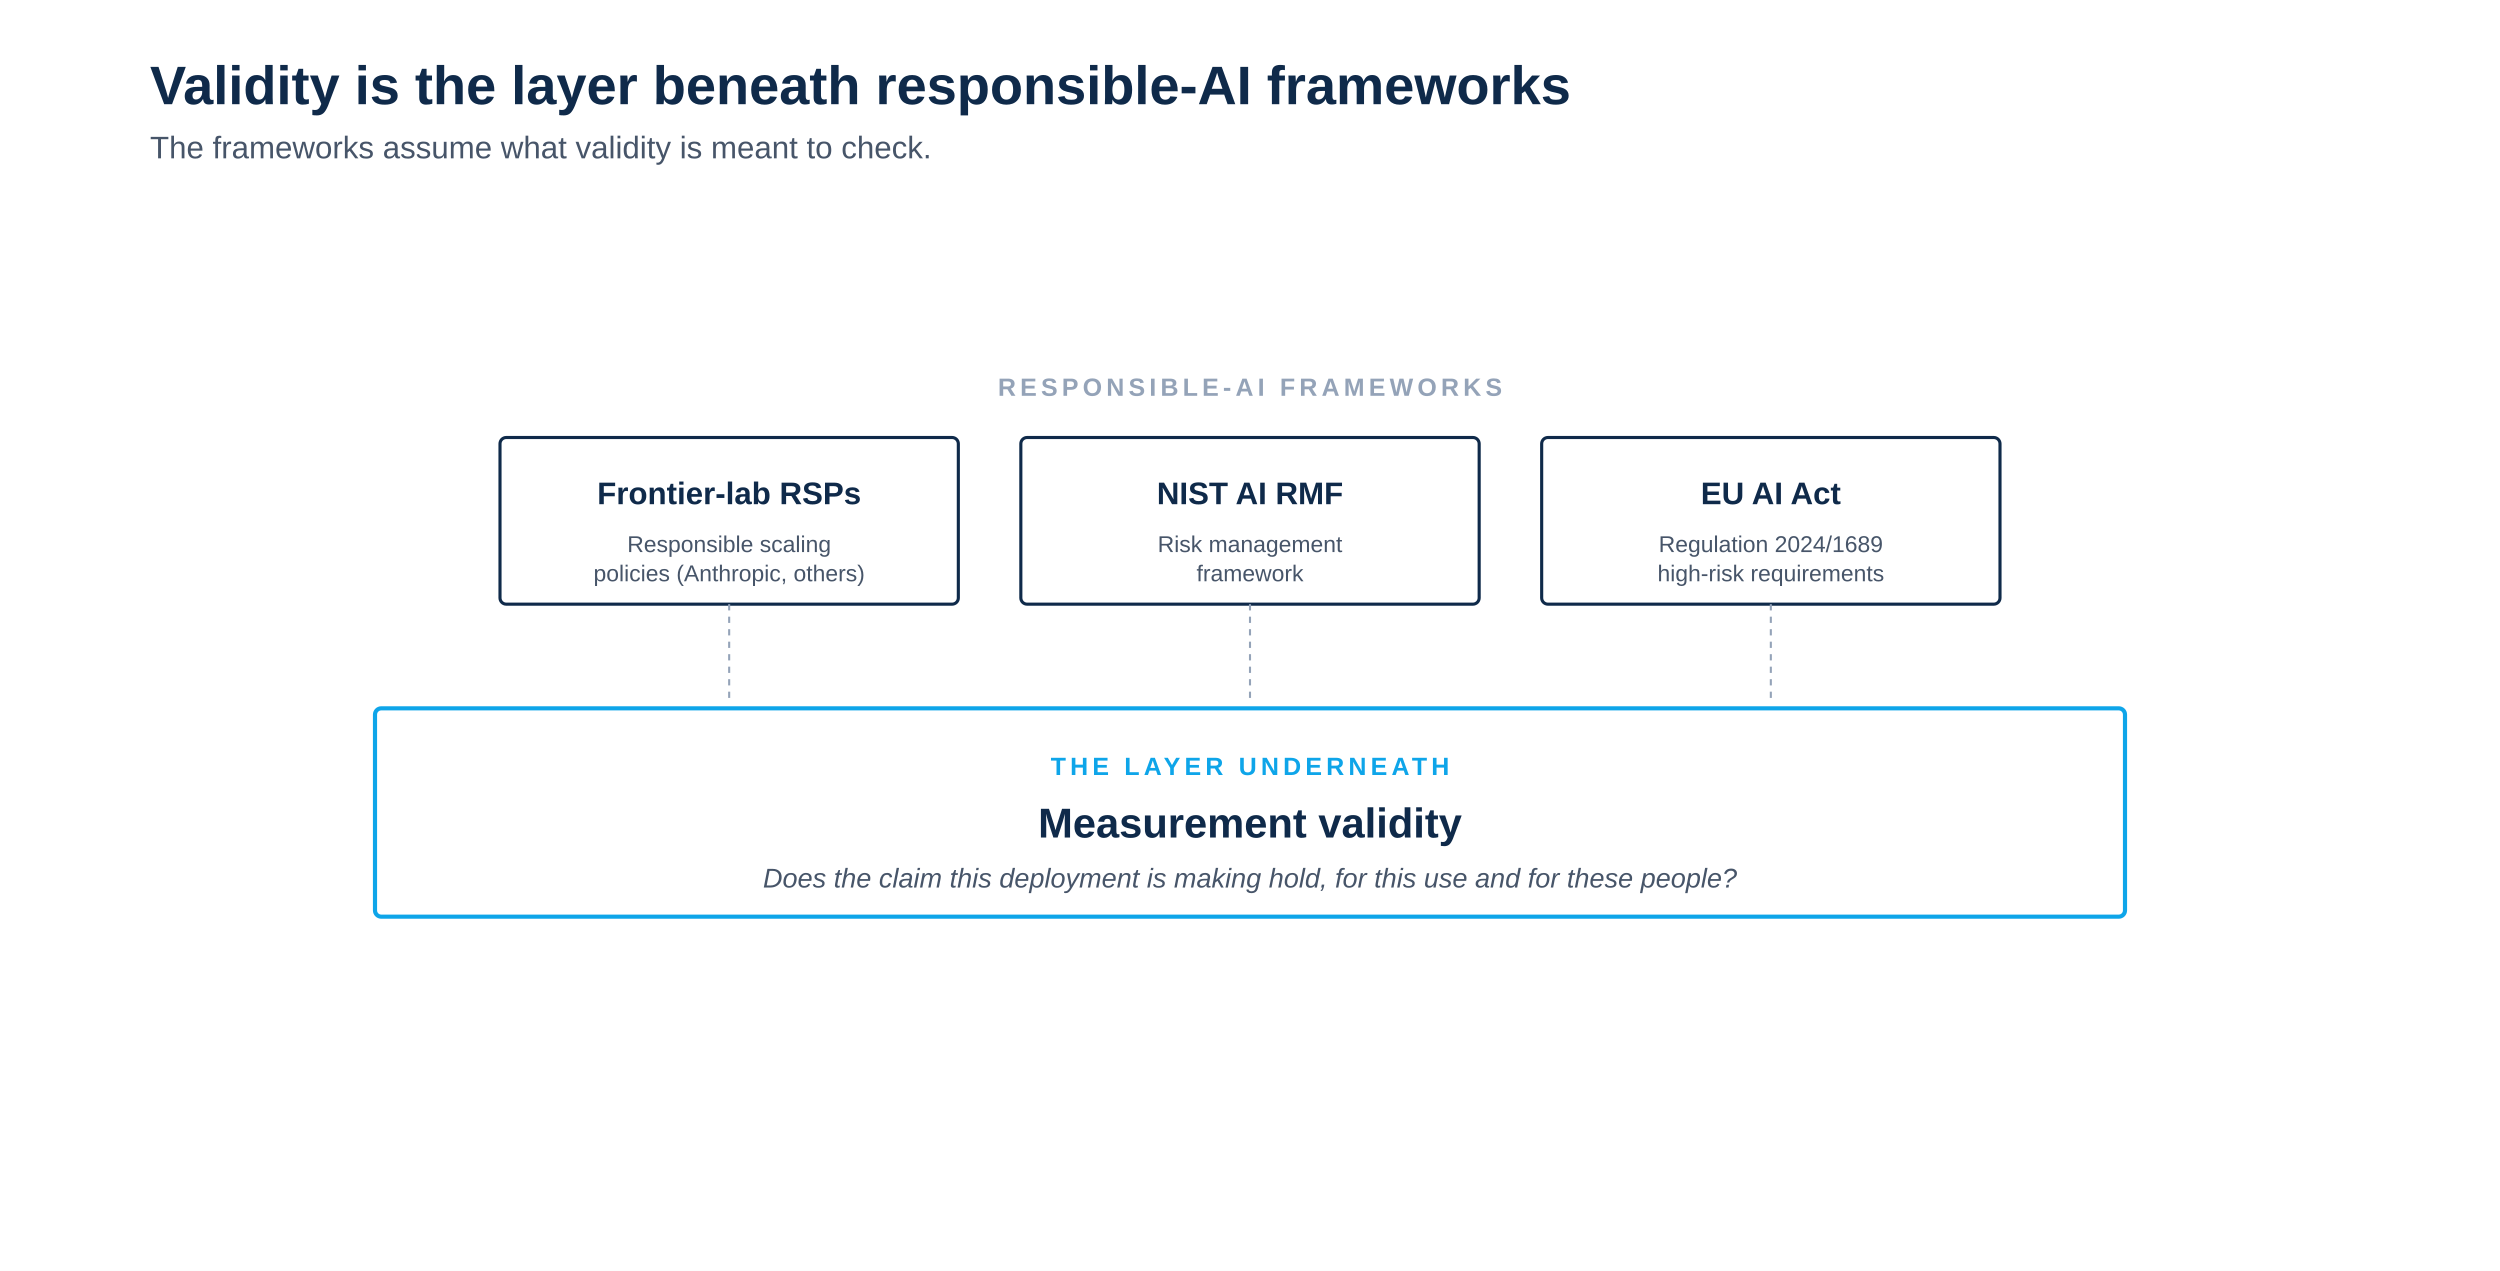
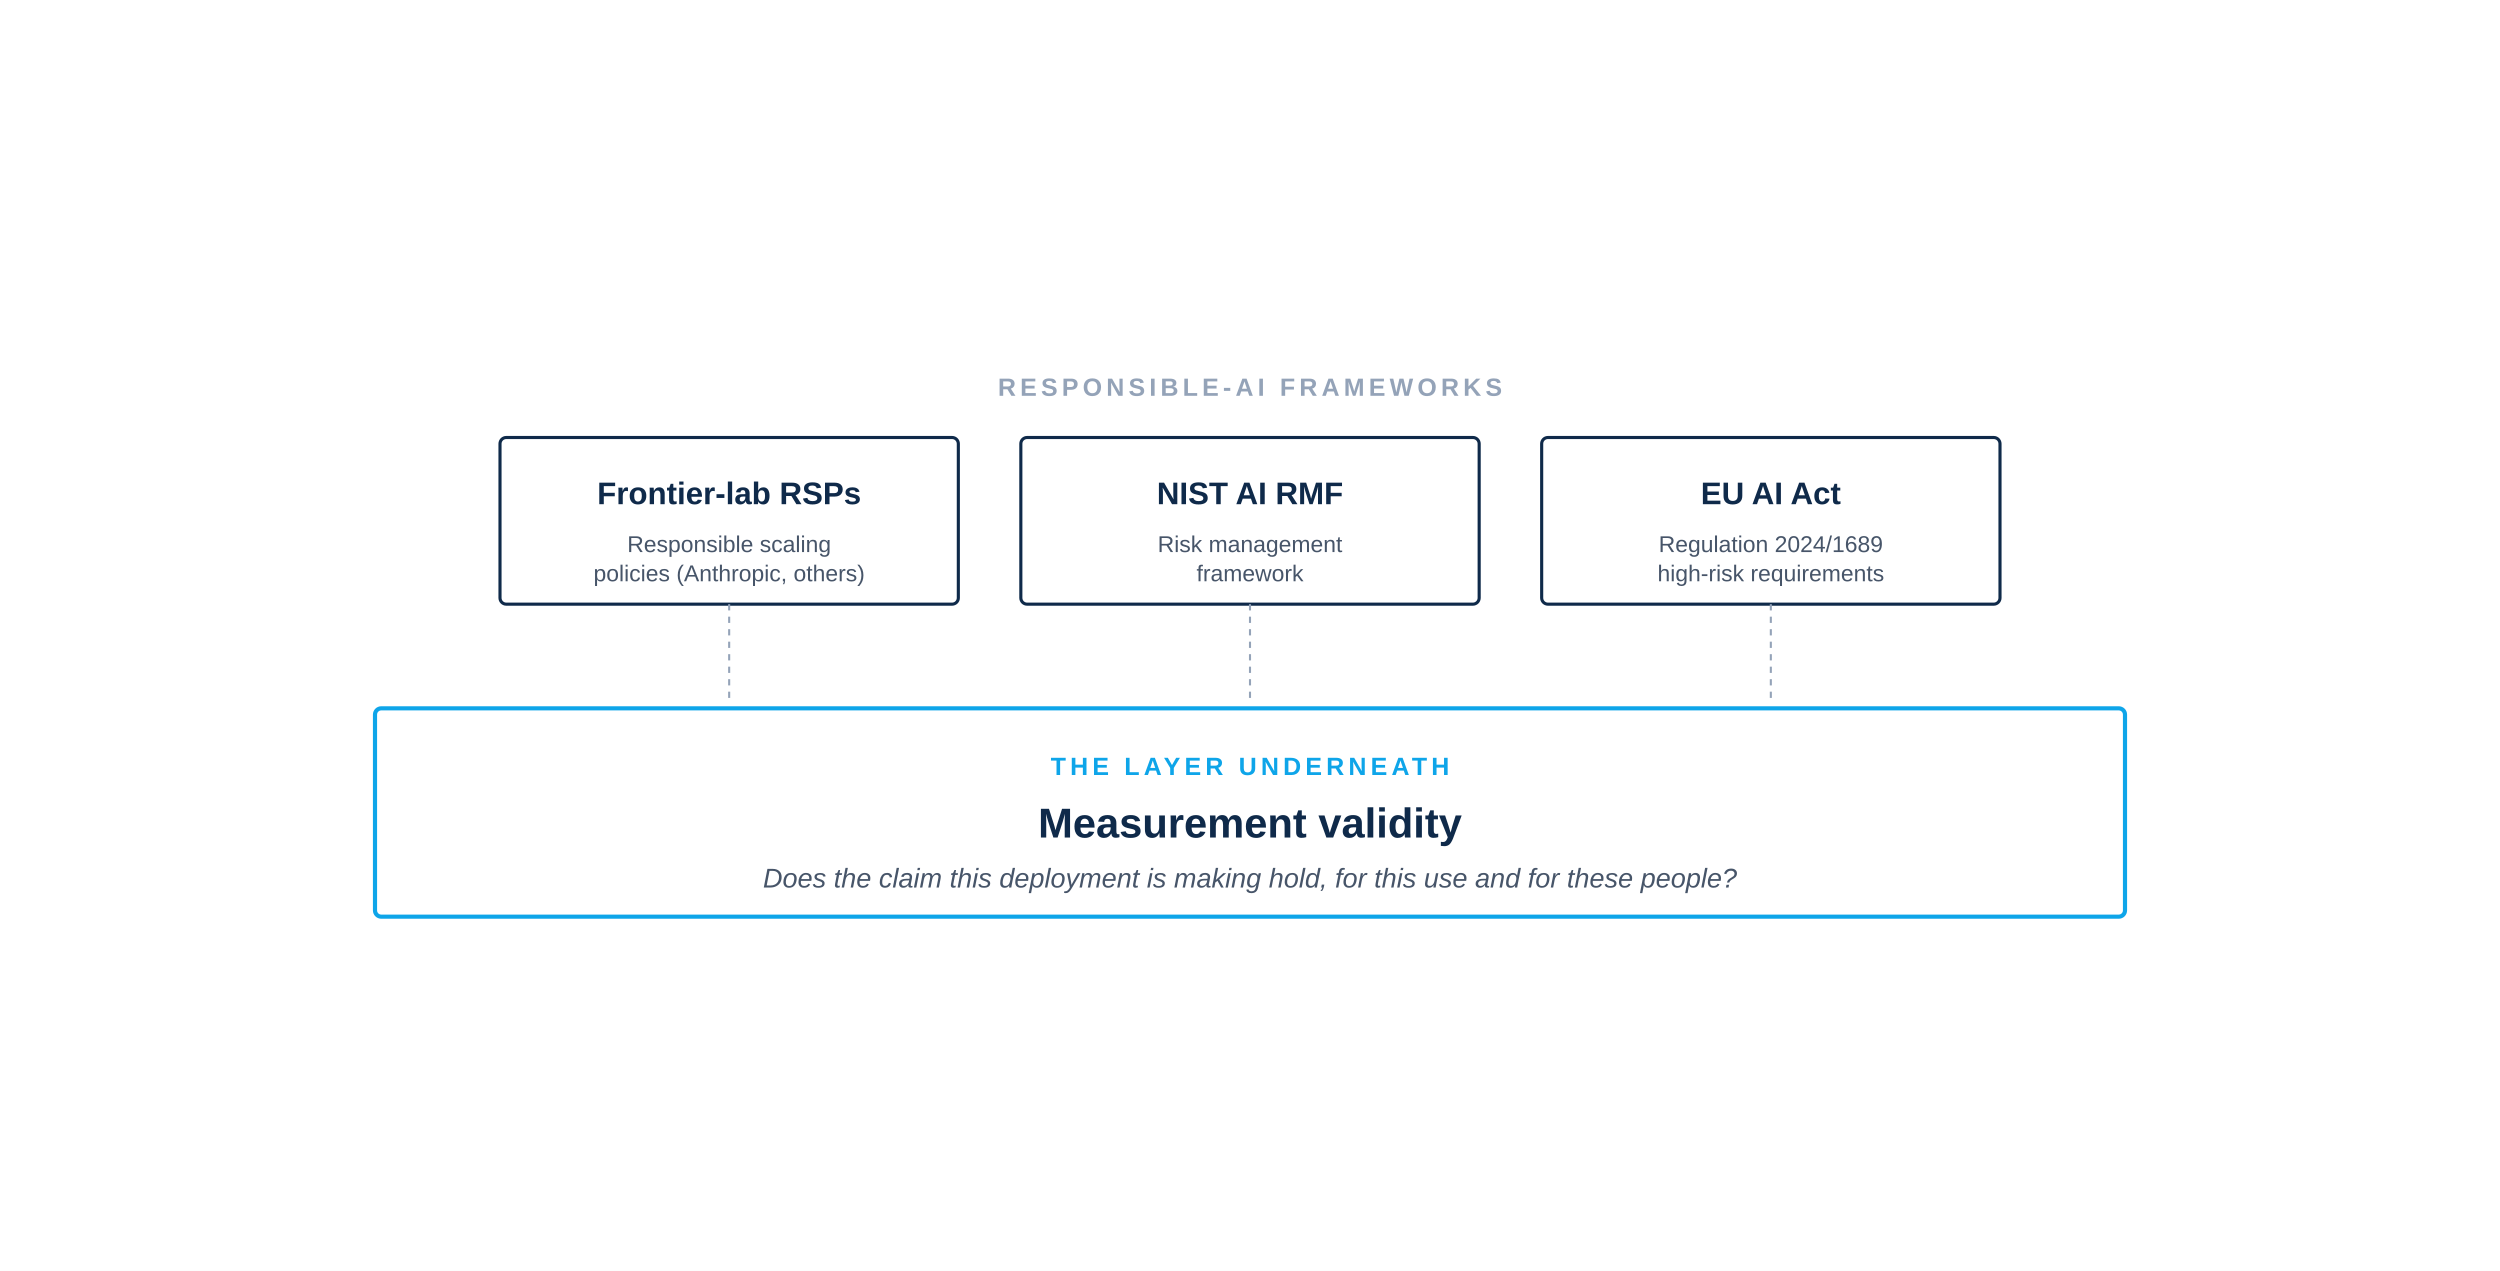
<svg xmlns="http://www.w3.org/2000/svg" viewBox="0 -110 1200 610" role="img">
  <rect x="0" y="-110" width="1200" height="610" fill="#FFFFFF" />
-   <text x="72" y="-60" font-family="-apple-system, BlinkMacSystemFont, 'Helvetica Neue', Arial, sans-serif" font-size="26" font-weight="700" fill="#0F2A4A" text-anchor="start">Validity is the layer beneath responsible-AI frameworks</text>
-   <text x="72" y="-34" font-family="-apple-system, BlinkMacSystemFont, 'Helvetica Neue', Arial, sans-serif" font-size="15" font-weight="400" fill="#475569" text-anchor="start">The frameworks assume what validity is meant to check.</text>
  <text x="600" y="80" font-family="-apple-system, BlinkMacSystemFont, 'Helvetica Neue', Arial, sans-serif" font-size="12" font-weight="600" letter-spacing="2" fill="#94A3B8" text-anchor="middle">RESPONSIBLE-AI FRAMEWORKS</text>
  <rect x="240" y="100" width="220" height="80" fill="none" stroke="#0F2A4A" stroke-width="1.5" rx="3" />
  <text x="350" y="132" font-family="-apple-system, BlinkMacSystemFont, 'Helvetica Neue', Arial, sans-serif" font-size="15" font-weight="600" fill="#0F2A4A" text-anchor="middle">Frontier-lab RSPs</text>
  <text x="350" y="155" font-family="-apple-system, BlinkMacSystemFont, 'Helvetica Neue', Arial, sans-serif" font-size="11" fill="#475569" text-anchor="middle">Responsible scaling</text>
  <text x="350" y="169" font-family="-apple-system, BlinkMacSystemFont, 'Helvetica Neue', Arial, sans-serif" font-size="11" fill="#475569" text-anchor="middle">policies (Anthropic, others)</text>
  <rect x="490" y="100" width="220" height="80" fill="none" stroke="#0F2A4A" stroke-width="1.5" rx="3" />
  <text x="600" y="132" font-family="-apple-system, BlinkMacSystemFont, 'Helvetica Neue', Arial, sans-serif" font-size="15" font-weight="600" fill="#0F2A4A" text-anchor="middle">NIST AI RMF</text>
  <text x="600" y="155" font-family="-apple-system, BlinkMacSystemFont, 'Helvetica Neue', Arial, sans-serif" font-size="11" fill="#475569" text-anchor="middle">Risk management</text>
  <text x="600" y="169" font-family="-apple-system, BlinkMacSystemFont, 'Helvetica Neue', Arial, sans-serif" font-size="11" fill="#475569" text-anchor="middle">framework</text>
  <rect x="740" y="100" width="220" height="80" fill="none" stroke="#0F2A4A" stroke-width="1.5" rx="3" />
  <text x="850" y="132" font-family="-apple-system, BlinkMacSystemFont, 'Helvetica Neue', Arial, sans-serif" font-size="15" font-weight="600" fill="#0F2A4A" text-anchor="middle">EU AI Act</text>
  <text x="850" y="155" font-family="-apple-system, BlinkMacSystemFont, 'Helvetica Neue', Arial, sans-serif" font-size="11" fill="#475569" text-anchor="middle">Regulation 2024/1689</text>
  <text x="850" y="169" font-family="-apple-system, BlinkMacSystemFont, 'Helvetica Neue', Arial, sans-serif" font-size="11" fill="#475569" text-anchor="middle">high-risk requirements</text>
  <line x1="350" y1="180" x2="350" y2="228" stroke="#94A3B8" stroke-width="1" stroke-dasharray="3 3" />
  <line x1="600" y1="180" x2="600" y2="228" stroke="#94A3B8" stroke-width="1" stroke-dasharray="3 3" />
  <line x1="850" y1="180" x2="850" y2="228" stroke="#94A3B8" stroke-width="1" stroke-dasharray="3 3" />
  <rect x="180" y="230" width="840" height="100" fill="none" stroke="#0EA5E9" stroke-width="2" rx="3" />
  <text x="600" y="262" font-family="-apple-system, BlinkMacSystemFont, 'Helvetica Neue', Arial, sans-serif" font-size="12" font-weight="600" letter-spacing="2" fill="#0EA5E9" text-anchor="middle">THE LAYER UNDERNEATH</text>
  <text x="600" y="292" font-family="-apple-system, BlinkMacSystemFont, 'Helvetica Neue', Arial, sans-serif" font-size="20" font-weight="600" fill="#0F2A4A" text-anchor="middle">Measurement validity</text>
  <text x="600" y="316" font-family="-apple-system, BlinkMacSystemFont, 'Helvetica Neue', Arial, sans-serif" font-size="13" font-style="italic" fill="#475569" text-anchor="middle">Does the claim this deployment is making hold, for this use and for these people?</text>
</svg>
